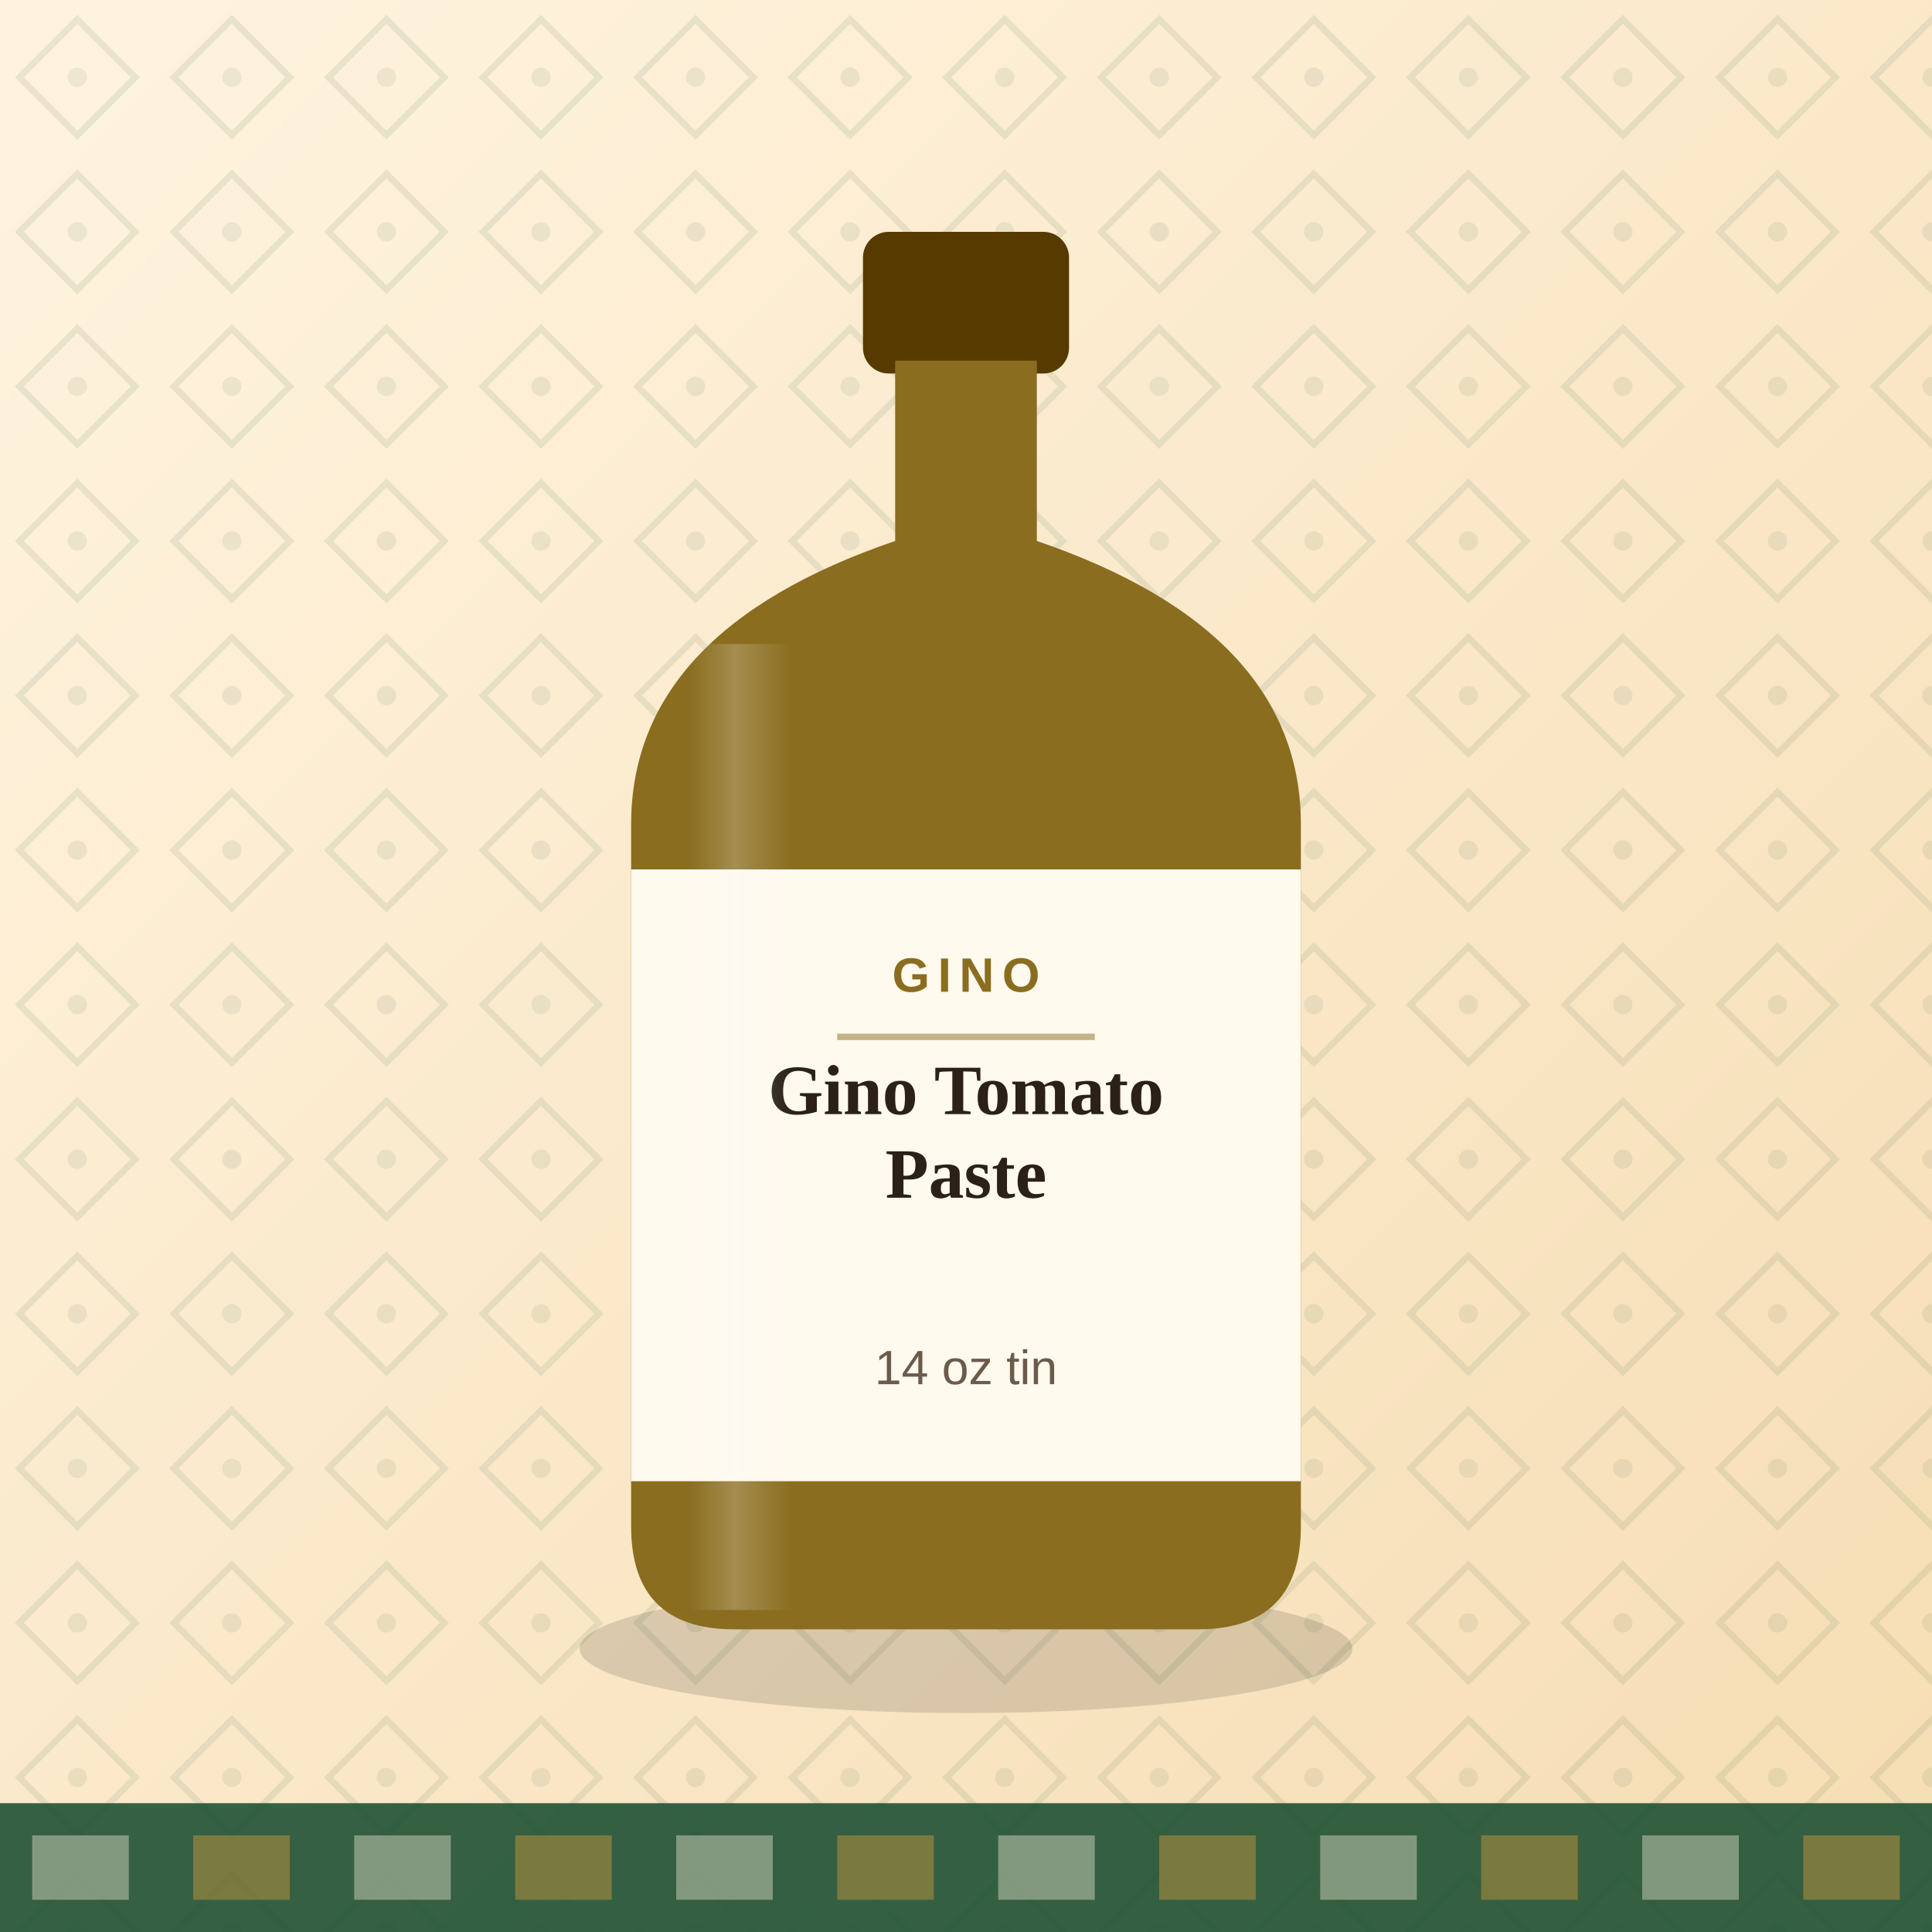
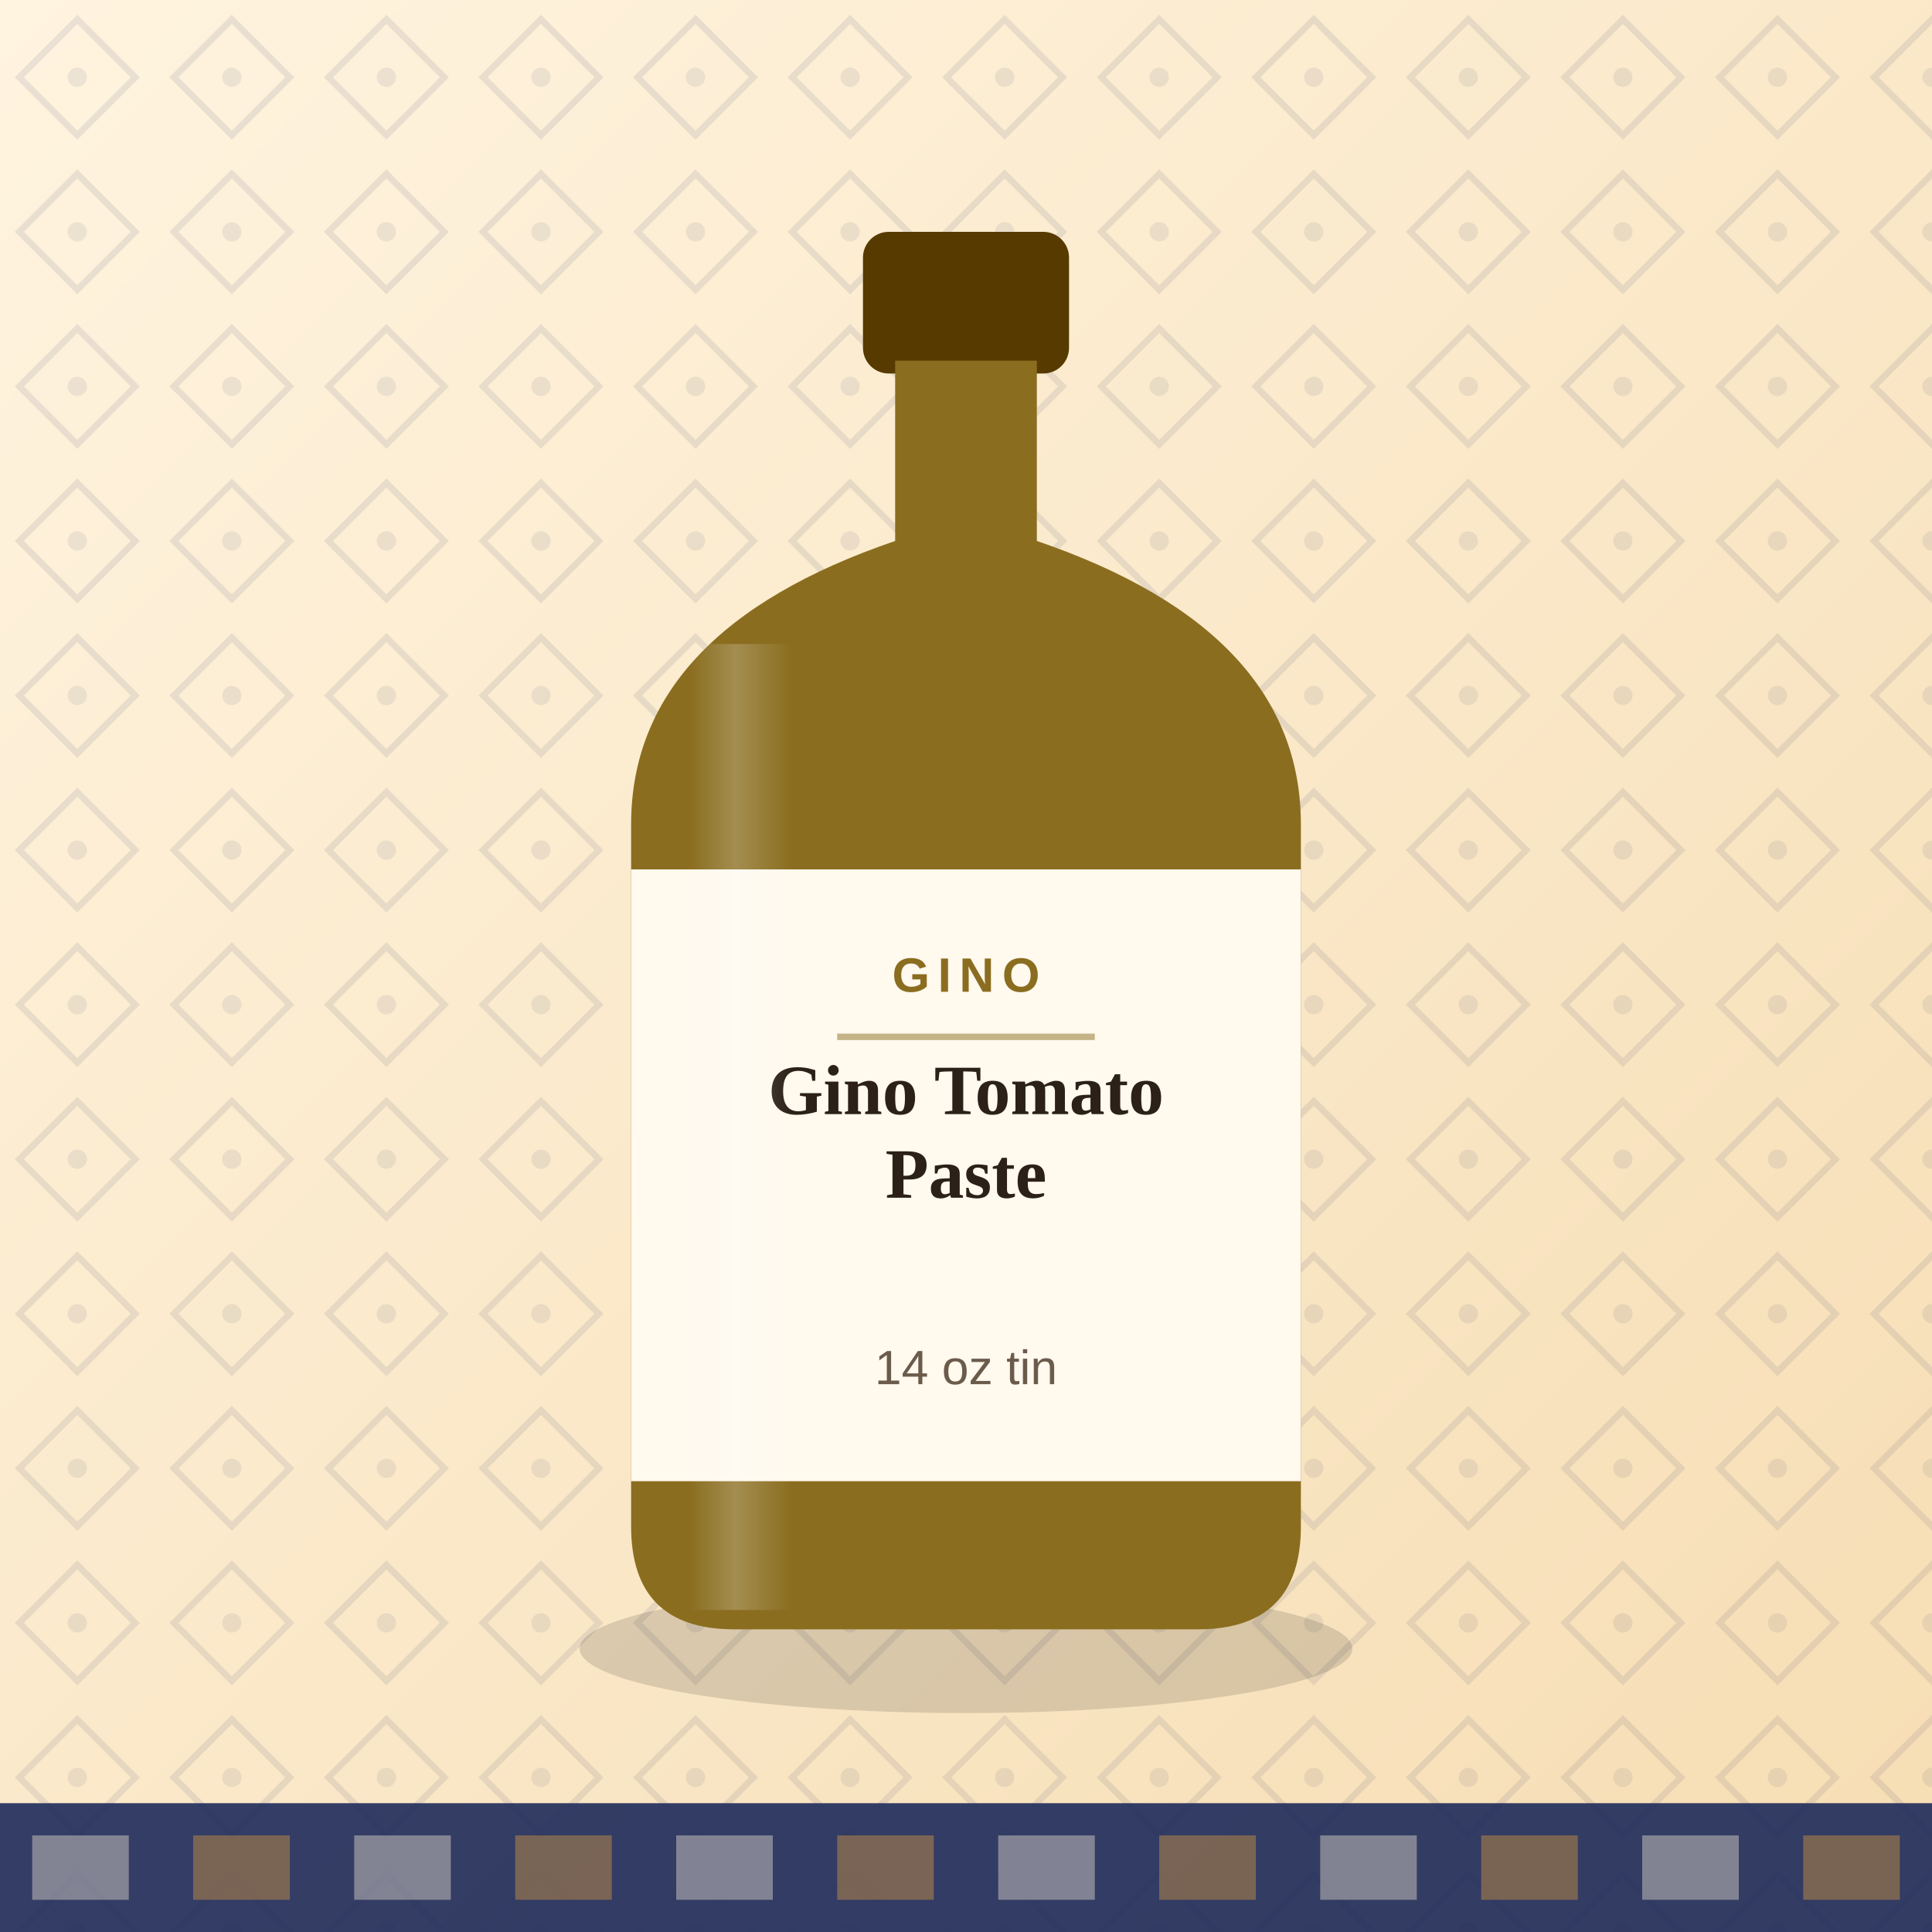
<svg xmlns="http://www.w3.org/2000/svg" viewBox="0 0 600 600" width="600" height="600" role="img" aria-label="Gino Tomato Paste">
  <defs>
    <linearGradient id="bg" x1="0" y1="0" x2="1" y2="1">
      <stop offset="0" stop-color="#FFF4E0" />
      <stop offset="1" stop-color="#F6DDB3" />
    </linearGradient>
    <pattern id="pt" width="48" height="48" patternUnits="userSpaceOnUse">
-       <path d="M24 6 L42 24 L24 42 L6 24Z" fill="none" stroke="#1F5134" stroke-opacity=".09" stroke-width="2" />
-       <circle cx="24" cy="24" r="3" fill="#1F5134" fill-opacity=".08" />
+       <path d="M24 6 L42 24 L24 42 L6 24Z" fill="none" stroke="#1E2A5A" stroke-opacity=".09" stroke-width="2" />
+       <circle cx="24" cy="24" r="3" fill="#1E2A5A" fill-opacity=".08" />
    </pattern>
    <linearGradient id="shine" x1="0" x2="1">
      <stop offset="0" stop-color="#fff" stop-opacity="0" />
      <stop offset=".45" stop-color="#fff" stop-opacity=".22" />
      <stop offset="1" stop-color="#fff" stop-opacity="0" />
    </linearGradient>
  </defs>
  <rect width="600" height="600" fill="url(#bg)" />
  <rect width="600" height="600" fill="url(#pt)" />
-   <rect y="560" width="600" height="40" fill="#1F5134" opacity=".9" />
+   <rect y="560" width="600" height="40" fill="#1E2A5A" opacity=".9" />
  <g opacity=".55">
    <rect x="10" y="570" width="30" height="20" fill="#FFF4E0" opacity=".7" />
    <rect x="60" y="570" width="30" height="20" fill="#E9A23B" opacity=".7" />
    <rect x="110" y="570" width="30" height="20" fill="#FFF4E0" opacity=".7" />
    <rect x="160" y="570" width="30" height="20" fill="#E9A23B" opacity=".7" />
    <rect x="210" y="570" width="30" height="20" fill="#FFF4E0" opacity=".7" />
    <rect x="260" y="570" width="30" height="20" fill="#E9A23B" opacity=".7" />
    <rect x="310" y="570" width="30" height="20" fill="#FFF4E0" opacity=".7" />
    <rect x="360" y="570" width="30" height="20" fill="#E9A23B" opacity=".7" />
    <rect x="410" y="570" width="30" height="20" fill="#FFF4E0" opacity=".7" />
    <rect x="460" y="570" width="30" height="20" fill="#E9A23B" opacity=".7" />
    <rect x="510" y="570" width="30" height="20" fill="#FFF4E0" opacity=".7" />
    <rect x="560" y="570" width="30" height="20" fill="#E9A23B" opacity=".7" />
  </g>
  <ellipse cx="300" cy="512" rx="120" ry="20" fill="#000" opacity=".13" />
  <rect x="268" y="72" width="64" height="44" rx="8" fill="#573a00" />
  <rect x="278" y="112" width="44" height="60" fill="#8A6D1F" />
  <path d="M278 168 L322 168 Q404 196 404 256 L404 474 Q404 506 372 506 L228 506 Q196 506 196 474 L196 256 Q196 196 278 168 Z" fill="#8A6D1F" />
  <rect x="196" y="270" width="208" height="190" fill="#FFF9EE" />
  <text x="300" y="308" text-anchor="middle" font-family="'Segoe UI',Arial,Helvetica,sans-serif" font-size="15" font-weight="700" letter-spacing="2.5" fill="#8A6D1F">GINO</text>
  <line x1="260" y1="322" x2="340" y2="322" stroke="#8A6D1F" stroke-width="2" opacity=".5" />
  <text x="300" y="346" text-anchor="middle" font-family="Georgia,'Times New Roman',serif" font-size="22" font-weight="700" fill="#2B2118">Gino Tomato</text>
  <text x="300" y="371.96" text-anchor="middle" font-family="Georgia,'Times New Roman',serif" font-size="22" font-weight="700" fill="#2B2118">Paste</text>
  <text x="300" y="429.88" text-anchor="middle" font-family="'Segoe UI',Arial,Helvetica,sans-serif" font-size="15" fill="#6B5B4B">14 oz tin</text>
  <rect x="214" y="200" width="32" height="300" fill="url(#shine)" />
</svg>
